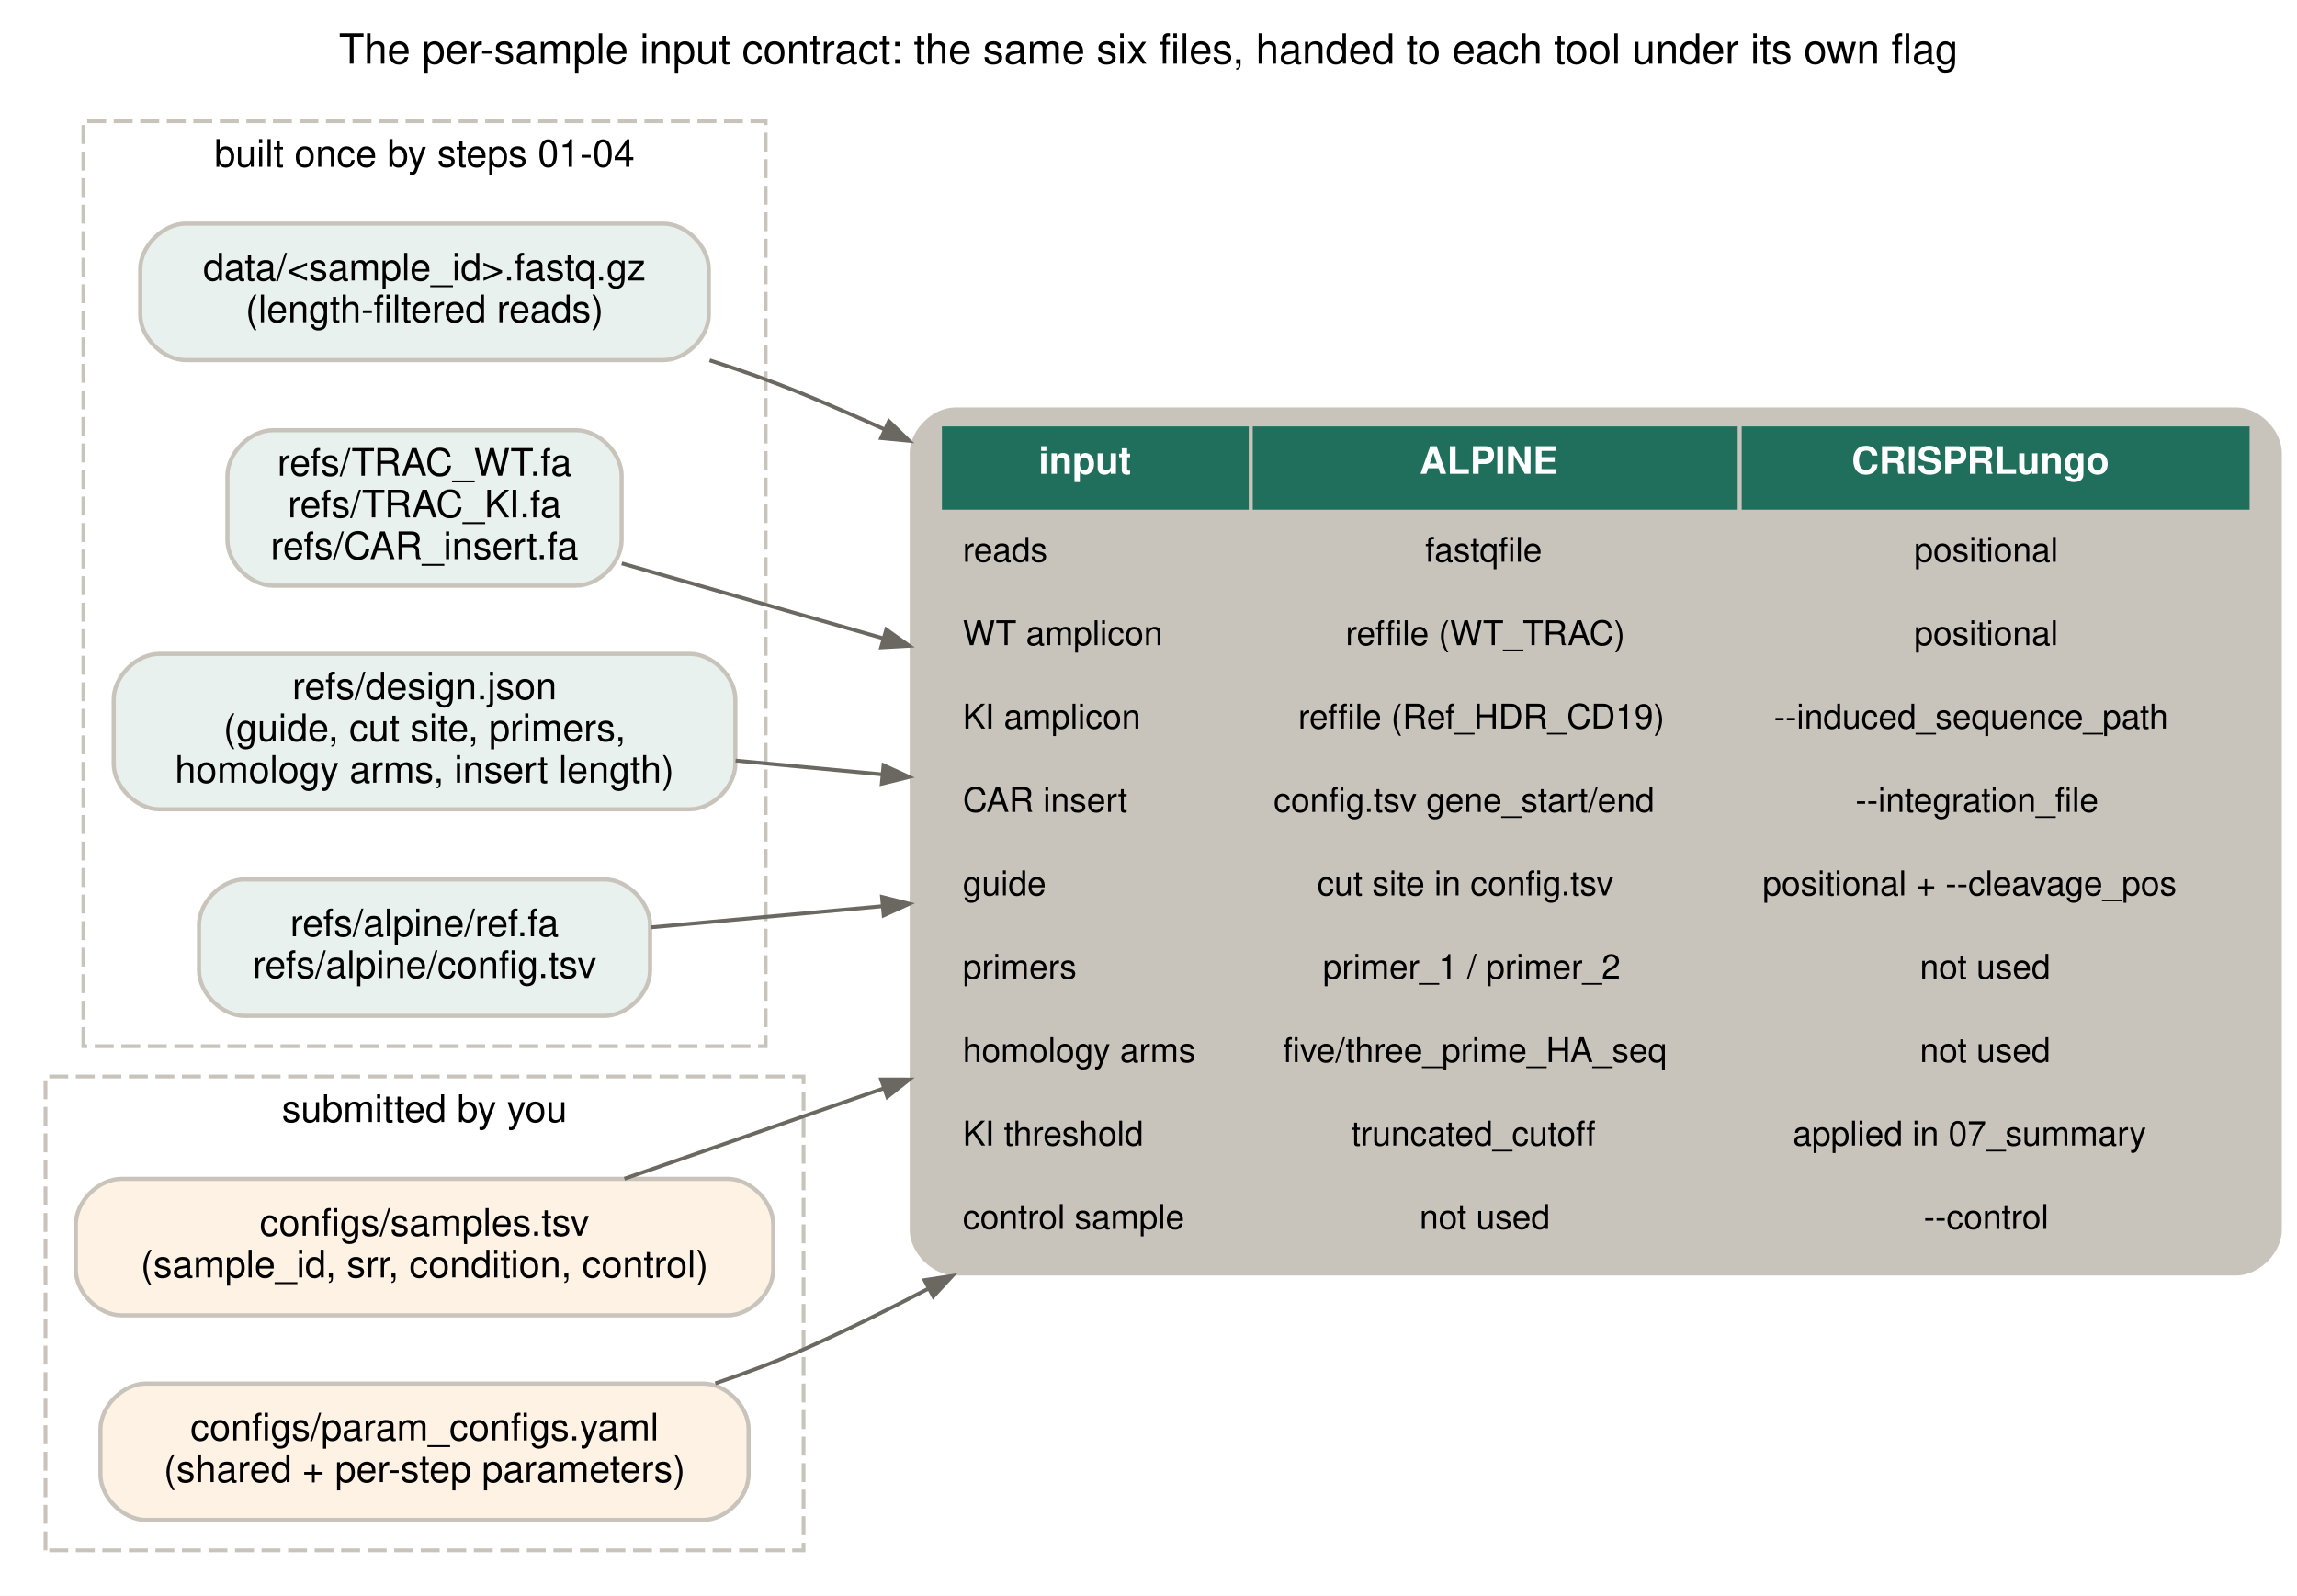
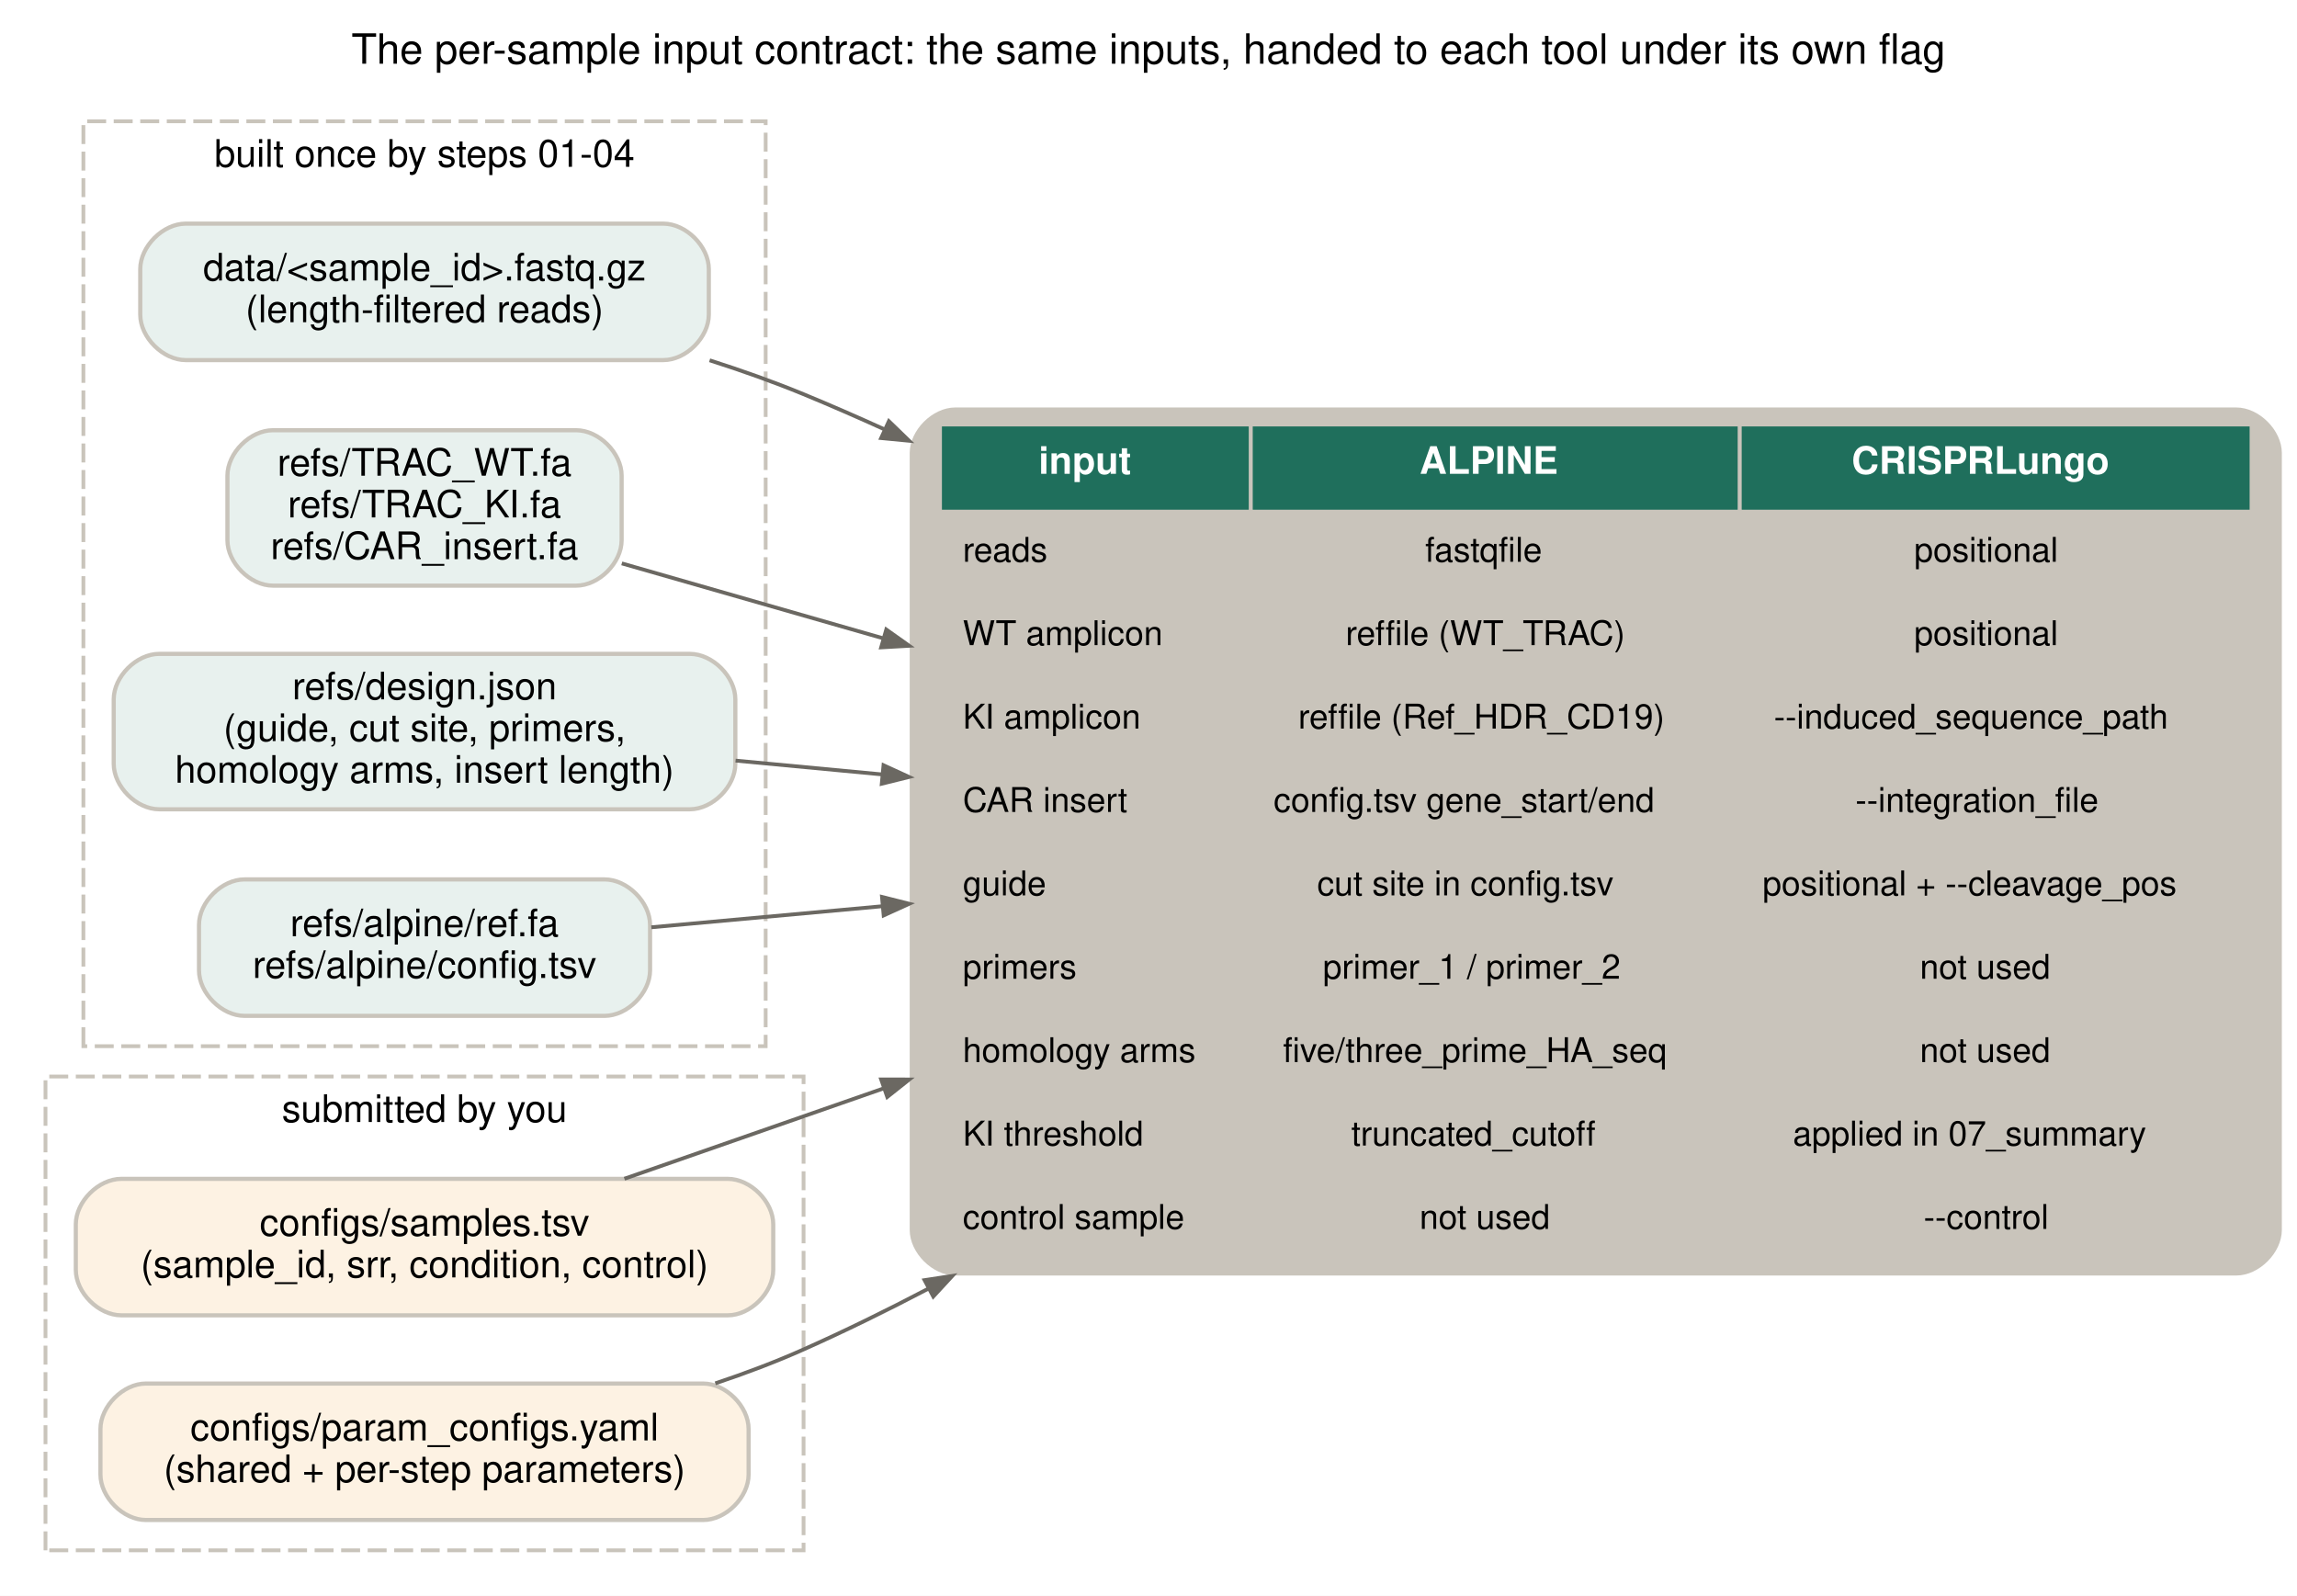
<svg xmlns="http://www.w3.org/2000/svg" width="606pt" height="421pt" viewBox="0.00 0.00 606.00 421.00">
  <g id="graph0" class="graph" transform="scale(1 1) rotate(0) translate(4 417)">
    <polygon fill="white" stroke="transparent" points="-4,4 -4,-417 602,-417 602,4 -4,4" />
-     <text text-anchor="middle" x="299" y="-400.2" font-family="Helvetica,sans-Serif" font-size="11.00">The per-sample input contract: the same six files, handed to each tool under its own flag</text>
+     <text text-anchor="middle" x="299" y="-400.2" font-family="Helvetica,sans-Serif" font-size="11.00">The per-sample input contract: the same inputs, handed to each tool under its own flag</text>
    <g id="clust1" class="cluster">
      <polygon fill="white" stroke="#c9c4bb" stroke-dasharray="5,2" points="18,-141 18,-385 198,-385 198,-141 18,-141" />
      <text text-anchor="middle" x="108" y="-373" font-family="Helvetica,sans-Serif" font-size="10.00">built once by steps 01-04</text>
    </g>
    <g id="clust2" class="cluster">
      <polygon fill="white" stroke="#c9c4bb" stroke-dasharray="5,2" points="8,-8 8,-133 208,-133 208,-8 8,-8" />
      <text text-anchor="middle" x="108" y="-121" font-family="Helvetica,sans-Serif" font-size="10.00">submitted by you</text>
    </g>
    <g id="node1" class="node">
      <path fill="#e8f1ee" stroke="#c9c4bb" stroke-width="1.1" d="M171,-358C171,-358 45,-358 45,-358 39,-358 33,-352 33,-346 33,-346 33,-334 33,-334 33,-328 39,-322 45,-322 45,-322 171,-322 171,-322 177,-322 183,-328 183,-334 183,-334 183,-346 183,-346 183,-352 177,-358 171,-358" />
      <text text-anchor="middle" x="108" y="-343" font-family="Helvetica,sans-Serif" font-size="10.00">data/&lt;sample_id&gt;.fastq.gz</text>
      <text text-anchor="middle" x="108" y="-332" font-family="Helvetica,sans-Serif" font-size="10.00">(length-filtered reads)</text>
    </g>
    <g id="node7" class="node">
      <path fill="#c9c4bb" stroke="transparent" stroke-width="1.1" d="M586,-309.5C586,-309.5 248,-309.5 248,-309.5 242,-309.5 236,-303.5 236,-297.5 236,-297.5 236,-92.5 236,-92.5 236,-86.5 242,-80.5 248,-80.5 248,-80.5 586,-80.5 586,-80.5 592,-80.5 598,-86.5 598,-92.5 598,-92.5 598,-297.5 598,-297.5 598,-303.5 592,-309.5 586,-309.5" />
      <polygon fill="#1f6f5c" stroke="transparent" points="244,-282 244,-305 326,-305 326,-282 244,-282" />
      <polygon fill="none" stroke="#c9c4bb" points="244,-282 244,-305 326,-305 326,-282 244,-282" />
      <text text-anchor="start" x="270" y="-292" font-family="Helvetica,sans-Serif" font-weight="bold" font-size="10.00" fill="white">input</text>
      <polygon fill="#1f6f5c" stroke="transparent" points="326,-282 326,-305 455,-305 455,-282 326,-282" />
      <polygon fill="none" stroke="#c9c4bb" points="326,-282 326,-305 455,-305 455,-282 326,-282" />
      <text text-anchor="start" x="370.5" y="-292" font-family="Helvetica,sans-Serif" font-weight="bold" font-size="10.00" fill="white">ALPINE</text>
      <polygon fill="#1f6f5c" stroke="transparent" points="455,-282 455,-305 590,-305 590,-282 455,-282" />
      <polygon fill="none" stroke="#c9c4bb" points="455,-282 455,-305 590,-305 590,-282 455,-282" />
      <text text-anchor="start" x="484.5" y="-292" font-family="Helvetica,sans-Serif" font-weight="bold" font-size="10.00" fill="white">CRISPRLungo</text>
      <polygon fill="none" stroke="#c9c4bb" points="244,-260 244,-282 326,-282 326,-260 244,-260" />
      <text text-anchor="start" x="250" y="-268.8" font-family="Helvetica,sans-Serif" font-size="9.00">reads</text>
      <polygon fill="none" stroke="#c9c4bb" points="326,-260 326,-282 455,-282 455,-260 326,-260" />
      <text text-anchor="start" x="372" y="-268.8" font-family="Helvetica,sans-Serif" font-size="9.00">fastqfile</text>
      <polygon fill="none" stroke="#c9c4bb" points="455,-260 455,-282 590,-282 590,-260 455,-260" />
      <text text-anchor="start" x="501" y="-268.8" font-family="Helvetica,sans-Serif" font-size="9.00">positional</text>
      <polygon fill="none" stroke="#c9c4bb" points="244,-238 244,-260 326,-260 326,-238 244,-238" />
      <text text-anchor="start" x="250" y="-246.8" font-family="Helvetica,sans-Serif" font-size="9.00">WT amplicon</text>
      <polygon fill="none" stroke="#c9c4bb" points="326,-238 326,-260 455,-260 455,-238 326,-238" />
      <text text-anchor="start" x="351" y="-246.8" font-family="Helvetica,sans-Serif" font-size="9.00">reffile (WT_TRAC)</text>
      <polygon fill="none" stroke="#c9c4bb" points="455,-238 455,-260 590,-260 590,-238 455,-238" />
      <text text-anchor="start" x="501" y="-246.8" font-family="Helvetica,sans-Serif" font-size="9.00">positional</text>
      <polygon fill="none" stroke="#c9c4bb" points="244,-216 244,-238 326,-238 326,-216 244,-216" />
      <text text-anchor="start" x="250" y="-224.8" font-family="Helvetica,sans-Serif" font-size="9.00">KI amplicon</text>
      <polygon fill="none" stroke="#c9c4bb" points="326,-216 326,-238 455,-238 455,-216 326,-216" />
      <text text-anchor="start" x="338.5" y="-224.8" font-family="Helvetica,sans-Serif" font-size="9.00">reffile (Ref_HDR_CD19)</text>
      <polygon fill="none" stroke="#c9c4bb" points="455,-216 455,-238 590,-238 590,-216 455,-216" />
      <text text-anchor="start" x="464" y="-224.8" font-family="Helvetica,sans-Serif" font-size="9.00">--induced_sequence_path</text>
      <polygon fill="none" stroke="#c9c4bb" points="244,-194 244,-216 326,-216 326,-194 244,-194" />
      <text text-anchor="start" x="250" y="-202.8" font-family="Helvetica,sans-Serif" font-size="9.00">CAR insert</text>
      <polygon fill="none" stroke="#c9c4bb" points="326,-194 326,-216 455,-216 455,-194 326,-194" />
      <text text-anchor="start" x="332" y="-202.8" font-family="Helvetica,sans-Serif" font-size="9.00">config.tsv gene_start/end</text>
      <polygon fill="none" stroke="#c9c4bb" points="455,-194 455,-216 590,-216 590,-194 455,-194" />
      <text text-anchor="start" x="485.5" y="-202.8" font-family="Helvetica,sans-Serif" font-size="9.00">--integration_file</text>
      <polygon fill="none" stroke="#c9c4bb" points="244,-172 244,-194 326,-194 326,-172 244,-172" />
      <text text-anchor="start" x="250" y="-180.8" font-family="Helvetica,sans-Serif" font-size="9.00">guide</text>
      <polygon fill="none" stroke="#c9c4bb" points="326,-172 326,-194 455,-194 455,-172 326,-172" />
      <text text-anchor="start" x="343.5" y="-180.8" font-family="Helvetica,sans-Serif" font-size="9.00">cut site in config.tsv</text>
      <polygon fill="none" stroke="#c9c4bb" points="455,-172 455,-194 590,-194 590,-172 455,-172" />
      <text text-anchor="start" x="461" y="-180.8" font-family="Helvetica,sans-Serif" font-size="9.00">positional + --cleavage_pos</text>
      <polygon fill="none" stroke="#c9c4bb" points="244,-150 244,-172 326,-172 326,-150 244,-150" />
      <text text-anchor="start" x="250" y="-158.8" font-family="Helvetica,sans-Serif" font-size="9.00">primers</text>
      <polygon fill="none" stroke="#c9c4bb" points="326,-150 326,-172 455,-172 455,-150 326,-150" />
      <text text-anchor="start" x="345" y="-158.8" font-family="Helvetica,sans-Serif" font-size="9.00">primer_1 / primer_2</text>
      <polygon fill="none" stroke="#c9c4bb" points="455,-150 455,-172 590,-172 590,-150 455,-150" />
      <text text-anchor="start" x="502.5" y="-158.8" font-family="Helvetica,sans-Serif" font-size="9.00">not used</text>
      <polygon fill="none" stroke="#c9c4bb" points="244,-128 244,-150 326,-150 326,-128 244,-128" />
      <text text-anchor="start" x="250" y="-136.8" font-family="Helvetica,sans-Serif" font-size="9.00">homology arms</text>
      <polygon fill="none" stroke="#c9c4bb" points="326,-128 326,-150 455,-150 455,-128 326,-128" />
      <text text-anchor="start" x="334.5" y="-136.8" font-family="Helvetica,sans-Serif" font-size="9.00">five/three_prime_HA_seq</text>
      <polygon fill="none" stroke="#c9c4bb" points="455,-128 455,-150 590,-150 590,-128 455,-128" />
      <text text-anchor="start" x="502.5" y="-136.8" font-family="Helvetica,sans-Serif" font-size="9.00">not used</text>
      <polygon fill="none" stroke="#c9c4bb" points="244,-106 244,-128 326,-128 326,-106 244,-106" />
      <text text-anchor="start" x="250" y="-114.8" font-family="Helvetica,sans-Serif" font-size="9.00">KI threshold</text>
      <polygon fill="none" stroke="#c9c4bb" points="326,-106 326,-128 455,-128 455,-106 326,-106" />
      <text text-anchor="start" x="352.5" y="-114.8" font-family="Helvetica,sans-Serif" font-size="9.00">truncated_cutoff</text>
      <polygon fill="none" stroke="#c9c4bb" points="455,-106 455,-128 590,-128 590,-106 455,-106" />
      <text text-anchor="start" x="469" y="-114.8" font-family="Helvetica,sans-Serif" font-size="9.00">applied in 07_summary</text>
      <polygon fill="none" stroke="#c9c4bb" points="244,-84 244,-106 326,-106 326,-84 244,-84" />
      <text text-anchor="start" x="250" y="-92.8" font-family="Helvetica,sans-Serif" font-size="9.00">control sample</text>
      <polygon fill="none" stroke="#c9c4bb" points="326,-84 326,-106 455,-106 455,-84 326,-84" />
      <text text-anchor="start" x="370.5" y="-92.8" font-family="Helvetica,sans-Serif" font-size="9.00">not used</text>
      <polygon fill="none" stroke="#c9c4bb" points="455,-84 455,-106 590,-106 590,-84 455,-84" />
      <text text-anchor="start" x="503.5" y="-92.8" font-family="Helvetica,sans-Serif" font-size="9.00">--control</text>
    </g>
    <g id="edge1" class="edge">
      <path fill="none" stroke="#6b6862" d="M183.21,-321.95C191.67,-319.25 200.09,-316.26 208,-313 215.05,-310.09 222.16,-306.99 229.29,-303.75" />
      <polygon fill="#6b6862" stroke="#6b6862" points="230.51,-305.88 235.84,-300.72 228.46,-301.43 230.51,-305.88" />
    </g>
    <g id="node2" class="node">
      <path fill="#e8f1ee" stroke="#c9c4bb" stroke-width="1.1" d="M148,-303.5C148,-303.5 68,-303.5 68,-303.5 62,-303.5 56,-297.5 56,-291.5 56,-291.5 56,-274.5 56,-274.5 56,-268.5 62,-262.5 68,-262.5 68,-262.5 148,-262.5 148,-262.5 154,-262.5 160,-268.5 160,-274.5 160,-274.5 160,-291.5 160,-291.5 160,-297.5 154,-303.5 148,-303.5" />
      <text text-anchor="middle" x="108" y="-291.5" font-family="Helvetica,sans-Serif" font-size="10.00">refs/TRAC_WT.fa</text>
      <text text-anchor="middle" x="108" y="-280.5" font-family="Helvetica,sans-Serif" font-size="10.00">refs/TRAC_KI.fa</text>
      <text text-anchor="middle" x="108" y="-269.5" font-family="Helvetica,sans-Serif" font-size="10.00">refs/CAR_insert.fa</text>
    </g>
    <g id="edge2" class="edge">
      <path fill="none" stroke="#6b6862" d="M160.04,-268.37C179.84,-262.69 203.82,-255.82 229.08,-248.58" />
      <polygon fill="#6b6862" stroke="#6b6862" points="229.82,-250.92 235.87,-246.63 228.47,-246.21 229.82,-250.92" />
    </g>
    <g id="node3" class="node">
      <path fill="#e8f1ee" stroke="#c9c4bb" stroke-width="1.1" d="M178,-244.5C178,-244.5 38,-244.5 38,-244.5 32,-244.5 26,-238.5 26,-232.5 26,-232.5 26,-215.5 26,-215.5 26,-209.5 32,-203.5 38,-203.5 38,-203.5 178,-203.5 178,-203.5 184,-203.5 190,-209.5 190,-215.5 190,-215.5 190,-232.5 190,-232.5 190,-238.5 184,-244.5 178,-244.5" />
      <text text-anchor="middle" x="108" y="-232.5" font-family="Helvetica,sans-Serif" font-size="10.00">refs/design.json</text>
      <text text-anchor="middle" x="108" y="-221.5" font-family="Helvetica,sans-Serif" font-size="10.00">(guide, cut site, primers,</text>
      <text text-anchor="middle" x="108" y="-210.5" font-family="Helvetica,sans-Serif" font-size="10.00">homology arms, insert length)</text>
    </g>
    <g id="edge3" class="edge">
      <path fill="none" stroke="#6b6862" d="M190.06,-216.34C202.32,-215.19 215.37,-213.95 228.78,-212.69" />
      <polygon fill="#6b6862" stroke="#6b6862" points="229.09,-215.12 235.83,-212.02 228.63,-210.24 229.09,-215.12" />
    </g>
    <g id="node4" class="node">
      <path fill="#e8f1ee" stroke="#c9c4bb" stroke-width="1.1" d="M155.5,-185C155.5,-185 60.5,-185 60.5,-185 54.5,-185 48.5,-179 48.5,-173 48.5,-173 48.5,-161 48.5,-161 48.5,-155 54.5,-149 60.5,-149 60.5,-149 155.5,-149 155.5,-149 161.5,-149 167.5,-155 167.5,-161 167.5,-161 167.5,-173 167.5,-173 167.5,-179 161.5,-185 155.5,-185" />
      <text text-anchor="middle" x="108" y="-170" font-family="Helvetica,sans-Serif" font-size="10.00">refs/alpine/ref.fa</text>
      <text text-anchor="middle" x="108" y="-159" font-family="Helvetica,sans-Serif" font-size="10.00">refs/alpine/config.tsv</text>
    </g>
    <g id="edge4" class="edge">
      <path fill="none" stroke="#6b6862" d="M167.83,-172.37C185.9,-174.01 206.83,-175.92 228.74,-177.92" />
      <polygon fill="#6b6862" stroke="#6b6862" points="228.69,-180.38 235.88,-178.57 229.13,-175.5 228.69,-180.38" />
    </g>
    <g id="node5" class="node">
      <path fill="#fdf2e3" stroke="#c9c4bb" stroke-width="1.1" d="M188,-106C188,-106 28,-106 28,-106 22,-106 16,-100 16,-94 16,-94 16,-82 16,-82 16,-76 22,-70 28,-70 28,-70 188,-70 188,-70 194,-70 200,-76 200,-82 200,-82 200,-94 200,-94 200,-100 194,-106 188,-106" />
      <text text-anchor="middle" x="108" y="-91" font-family="Helvetica,sans-Serif" font-size="10.00">configs/samples.tsv</text>
      <text text-anchor="middle" x="108" y="-80" font-family="Helvetica,sans-Serif" font-size="10.00">(sample_id, srr, condition, control)</text>
    </g>
    <g id="edge5" class="edge">
      <path fill="none" stroke="#6b6862" d="M160.73,-106.03C180.42,-112.89 204.17,-121.17 229.16,-129.88" />
      <polygon fill="#6b6862" stroke="#6b6862" points="228.47,-132.23 235.89,-132.22 230.08,-127.61 228.47,-132.23" />
    </g>
    <g id="node6" class="node">
      <path fill="#fdf2e3" stroke="#c9c4bb" stroke-width="1.1" d="M181.5,-52C181.5,-52 34.5,-52 34.5,-52 28.5,-52 22.5,-46 22.5,-40 22.5,-40 22.5,-28 22.5,-28 22.5,-22 28.5,-16 34.5,-16 34.5,-16 181.5,-16 181.5,-16 187.5,-16 193.5,-22 193.5,-28 193.5,-28 193.5,-40 193.5,-40 193.5,-46 187.5,-52 181.5,-52" />
      <text text-anchor="middle" x="108" y="-37" font-family="Helvetica,sans-Serif" font-size="10.00">configs/param_configs.yaml</text>
      <text text-anchor="middle" x="108" y="-26" font-family="Helvetica,sans-Serif" font-size="10.00">(shared + per-step parameters)</text>
    </g>
    <g id="edge6" class="edge">
      <path fill="none" stroke="#6b6862" d="M184.71,-52.05C192.7,-54.72 200.6,-57.7 208,-61 218.91,-65.86 229.89,-71.25 240.82,-76.98" />
      <polygon fill="#6b6862" stroke="#6b6862" points="239.92,-79.28 247.25,-80.4 242.22,-74.95 239.92,-79.28" />
    </g>
  </g>
</svg>
